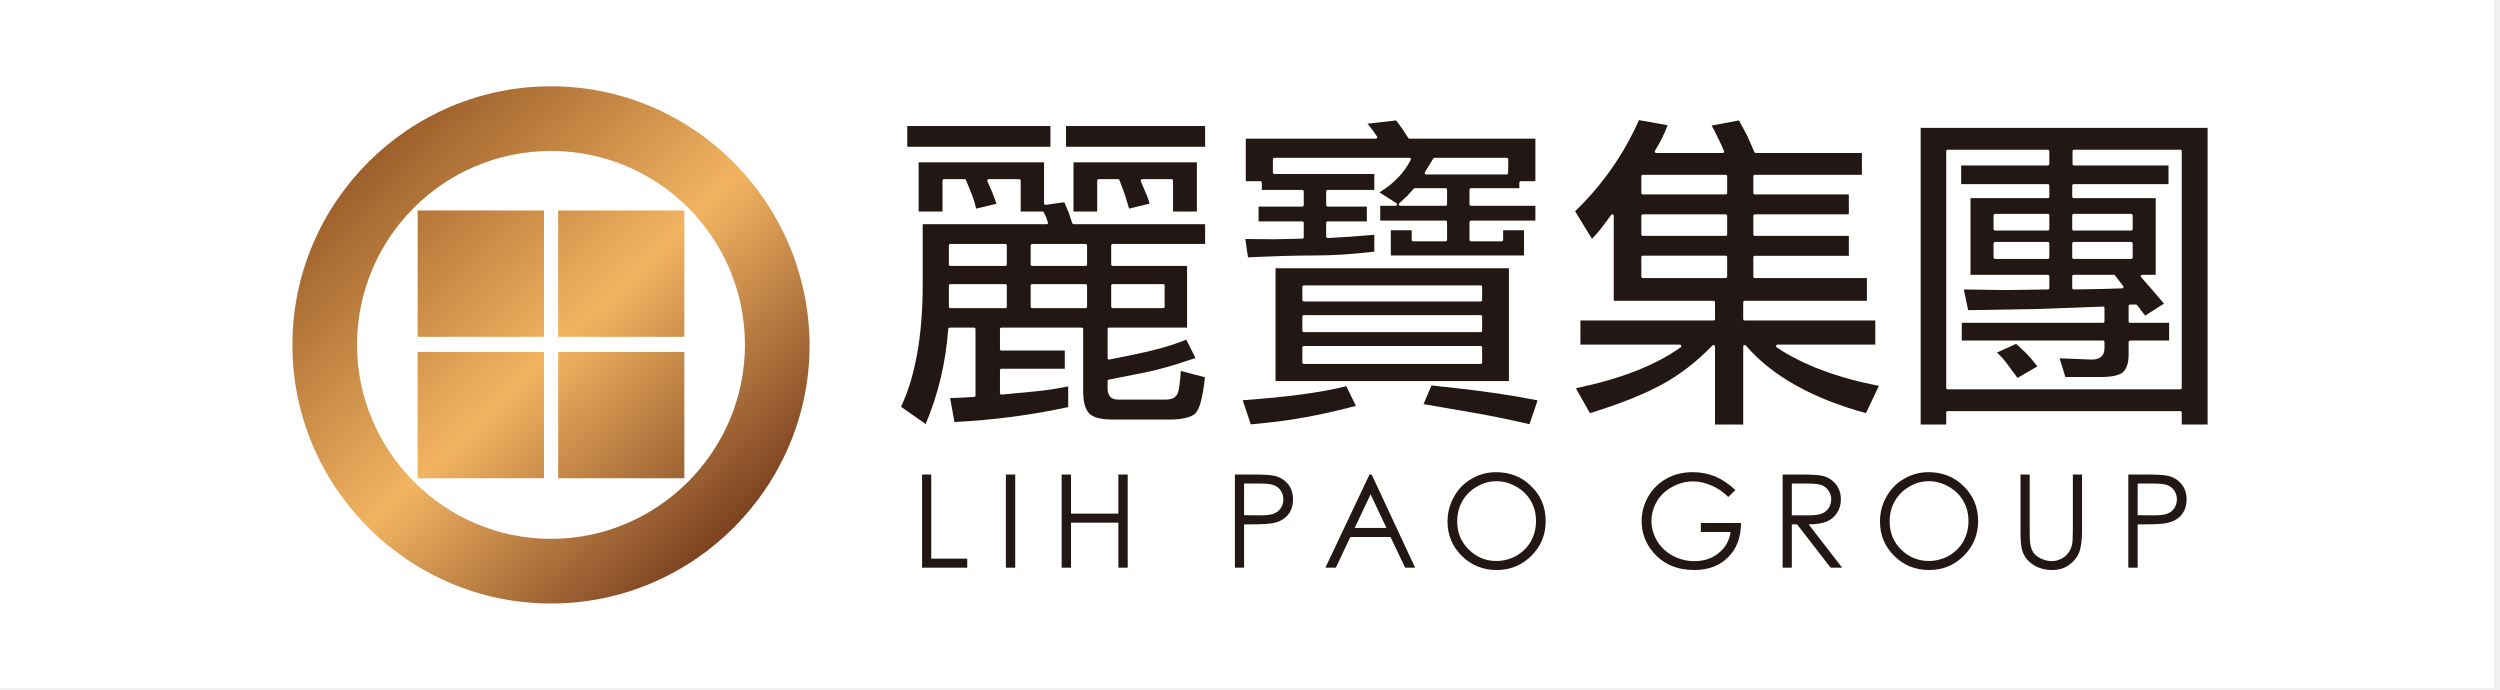
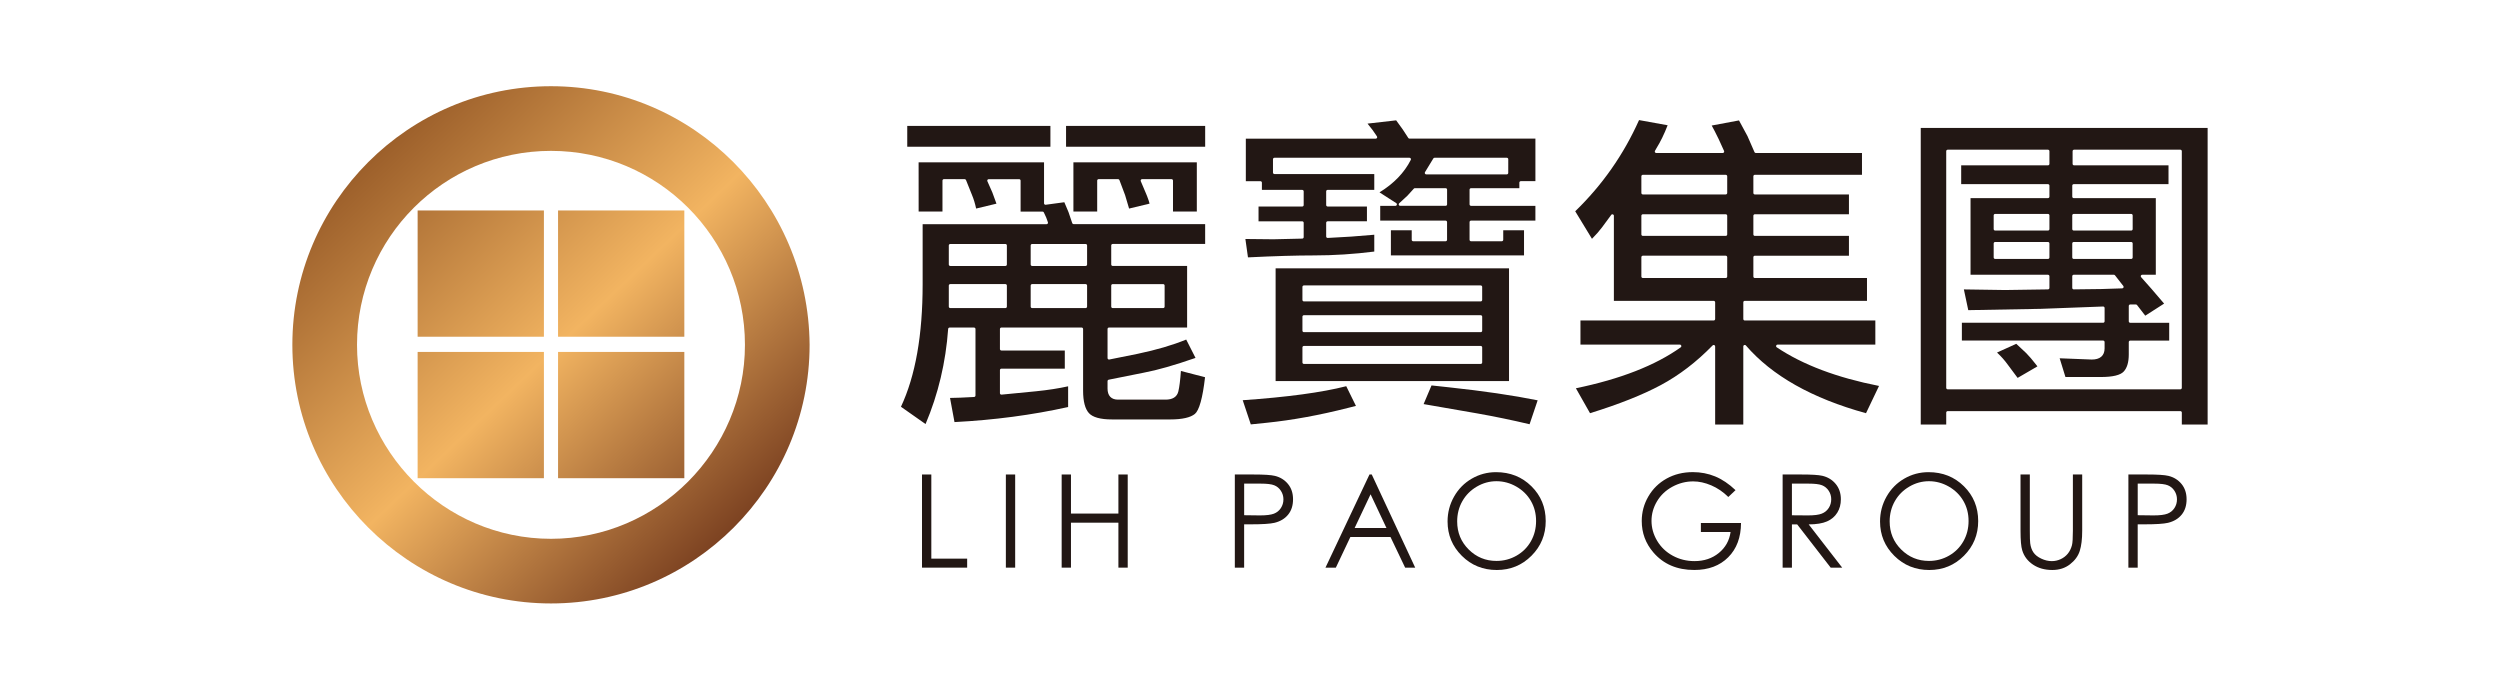
- <svg xmlns="http://www.w3.org/2000/svg" width="232" height="64" viewBox="34.24 3871.9 160.46 44.27" fill="none">
-   <defs>
-     <clipPath id="clip51_2065_114237">
-       <rect width="232" height="64" fill="white" transform="translate(34.24 3871.9) scale(0.69)" />
-     </clipPath>
-     <linearGradient id="paint21_linear_2065_114237" x1="58.25" y1="3882.1" x2="81.45" y2="3906.52" gradientUnits="userSpaceOnUse">
-       <stop stop-color="#9D602B" />
-       <stop offset="0.5" stop-color="#F2B461" />
-       <stop offset="1" stop-color="#783E1F" />
-     </linearGradient>
-   </defs>
-   <g id="éºå¯¶éå-12 2" clip-path="url(#clip51_2065_114237)">
-     <path id="Vector_2741" d="M194.7 3871.9H34.24V3916.17H194.7V3871.9Z" fill="white" />
-     <g id="Group_436">
-       <g id="Group_437">
-         <path id="Vector_2742" d="M61.04 3893.52H69.15V3885.41H61.04V3893.52ZM61.04 3902.6H69.15V3894.49H61.04V3902.6ZM70.06 3902.6H78.16V3894.49H70.06V3902.6ZM70.06 3893.52H78.16V3885.41H70.06V3893.52ZM69.6 3877.44C60.46 3877.44 53 3884.89 53 3894.04C53 3903.18 60.46 3910.64 69.6 3910.64C78.75 3910.64 86.2 3903.18 86.2 3894.04C86.14 3884.89 78.75 3877.44 69.6 3877.44ZM69.6 3906.49C62.73 3906.49 57.15 3900.84 57.15 3894.04C57.15 3887.16 62.73 3881.59 69.6 3881.59C76.48 3881.59 82.05 3887.16 82.05 3894.04C82.05 3900.85 76.48 3906.49 69.6 3906.49Z" fill="url(#paint21_linear_2065_114237)" />
-         <g id="Group_438">
-           <g id="Group_439">
-             <path id="Vector_2743" d="M93.42 3902.36H94.01V3907.76H96.32V3908.34H93.42V3902.36Z" fill="#221714" />
-             <path id="Vector_2744" d="M98.8 3902.36H99.4V3908.34H98.8V3902.36Z" fill="#221714" />
-             <path id="Vector_2745" d="M102.38 3902.36H102.98V3904.87H106.02V3902.36H106.62V3908.34H106.02V3905.45H102.98V3908.34H102.38V3902.36Z" fill="#221714" />
-             <path id="Vector_2746" d="M113.5 3902.36H114.69C115.37 3902.36 115.83 3902.39 116.07 3902.45C116.41 3902.53 116.69 3902.71 116.91 3902.97C117.12 3903.23 117.23 3903.56 117.23 3903.95C117.23 3904.35 117.13 3904.68 116.91 3904.94C116.7 3905.2 116.41 3905.37 116.04 3905.46C115.77 3905.53 115.26 3905.56 114.52 3905.56H114.09V3908.34H113.5V3902.36H113.5ZM114.09 3902.94V3904.97L115.11 3904.98C115.52 3904.98 115.81 3904.95 116 3904.87C116.19 3904.8 116.34 3904.68 116.45 3904.51C116.56 3904.35 116.61 3904.16 116.61 3903.95C116.61 3903.75 116.56 3903.57 116.45 3903.4C116.34 3903.24 116.2 3903.12 116.02 3903.05C115.84 3902.98 115.56 3902.94 115.15 3902.94H114.09Z" fill="#221714" />
-             <path id="Vector_2747" d="M122.28 3902.36L125.07 3908.34H124.43L123.49 3906.37H120.91L119.98 3908.34H119.31L122.14 3902.36H122.28ZM122.21 3903.63L121.19 3905.79H123.23L122.21 3903.63Z" fill="#221714" />
-             <path id="Vector_2748" d="M130.26 3902.21C131.17 3902.21 131.93 3902.51 132.53 3903.12C133.15 3903.72 133.45 3904.46 133.45 3905.35C133.45 3906.22 133.15 3906.96 132.54 3907.57C131.93 3908.18 131.19 3908.49 130.31 3908.49C129.42 3908.49 128.68 3908.19 128.06 3907.58C127.45 3906.97 127.15 3906.24 127.15 3905.38C127.15 3904.8 127.29 3904.27 127.57 3903.78C127.84 3903.29 128.22 3902.9 128.7 3902.63C129.18 3902.35 129.7 3902.21 130.26 3902.21ZM130.29 3902.79C129.84 3902.79 129.43 3902.9 129.03 3903.14C128.63 3903.37 128.32 3903.68 128.1 3904.07C127.88 3904.46 127.77 3904.89 127.77 3905.37C127.77 3906.08 128.01 3906.68 128.51 3907.17C129 3907.66 129.59 3907.91 130.29 3907.91C130.75 3907.91 131.18 3907.79 131.58 3907.57C131.97 3907.34 132.28 3907.04 132.5 3906.65C132.72 3906.25 132.83 3905.82 132.83 3905.34C132.83 3904.87 132.72 3904.44 132.5 3904.06C132.28 3903.67 131.97 3903.37 131.56 3903.14C131.16 3902.91 130.74 3902.79 130.29 3902.79Z" fill="#221714" />
-             <path id="Vector_2749" d="M145.63 3903.36L145.17 3903.8C144.84 3903.47 144.47 3903.22 144.08 3903.06C143.68 3902.89 143.29 3902.8 142.91 3902.8C142.45 3902.8 142 3902.92 141.58 3903.15C141.15 3903.38 140.82 3903.69 140.59 3904.08C140.36 3904.48 140.24 3904.9 140.24 3905.33C140.24 3905.78 140.36 3906.21 140.6 3906.62C140.84 3907.02 141.18 3907.34 141.6 3907.57C142.03 3907.8 142.49 3907.92 143 3907.92C143.62 3907.92 144.14 3907.74 144.56 3907.4C144.99 3907.05 145.24 3906.6 145.32 3906.05H143.41V3905.47H145.99C145.98 3906.4 145.71 3907.13 145.16 3907.67C144.62 3908.22 143.89 3908.49 142.98 3908.49C141.88 3908.49 141 3908.11 140.36 3907.36C139.86 3906.78 139.61 3906.11 139.61 3905.34C139.61 3904.78 139.76 3904.25 140.04 3903.76C140.32 3903.28 140.72 3902.89 141.21 3902.62C141.71 3902.34 142.27 3902.21 142.89 3902.21C143.4 3902.21 143.88 3902.3 144.32 3902.48C144.77 3902.67 145.21 3902.96 145.63 3903.36Z" fill="#221714" />
-             <path id="Vector_2750" d="M148.66 3902.36H149.85C150.51 3902.36 150.96 3902.39 151.2 3902.44C151.55 3902.52 151.84 3902.7 152.06 3902.96C152.28 3903.23 152.4 3903.56 152.4 3903.95C152.4 3904.28 152.32 3904.56 152.16 3904.81C152.01 3905.06 151.79 3905.24 151.51 3905.37C151.22 3905.49 150.83 3905.56 150.33 3905.56L152.48 3908.34H151.74L149.59 3905.56H149.25V3908.34H148.66V3902.36L148.66 3902.36ZM149.25 3902.94V3904.98L150.28 3904.98C150.68 3904.98 150.98 3904.95 151.17 3904.87C151.36 3904.8 151.51 3904.67 151.62 3904.51C151.72 3904.34 151.78 3904.15 151.78 3903.95C151.78 3903.75 151.72 3903.57 151.61 3903.4C151.5 3903.24 151.36 3903.12 151.19 3903.05C151.01 3902.98 150.72 3902.94 150.31 3902.94C150.31 3902.94 149.25 3902.94 149.25 3902.94Z" fill="#221714" />
-             <path id="Vector_2751" d="M158.02 3902.21C158.93 3902.21 159.68 3902.51 160.29 3903.12C160.9 3903.72 161.21 3904.46 161.21 3905.35C161.21 3906.22 160.9 3906.96 160.3 3907.57C159.69 3908.18 158.94 3908.49 158.07 3908.49C157.18 3908.49 156.43 3908.19 155.82 3907.58C155.21 3906.97 154.91 3906.24 154.91 3905.38C154.91 3904.8 155.05 3904.27 155.33 3903.78C155.6 3903.29 155.98 3902.9 156.46 3902.63C156.94 3902.35 157.46 3902.21 158.02 3902.21ZM158.05 3902.79C157.6 3902.79 157.19 3902.9 156.79 3903.14C156.39 3903.37 156.08 3903.68 155.86 3904.07C155.64 3904.46 155.53 3904.89 155.53 3905.37C155.53 3906.08 155.77 3906.68 156.26 3907.17C156.76 3907.66 157.35 3907.91 158.05 3907.91C158.51 3907.91 158.94 3907.79 159.34 3907.57C159.73 3907.34 160.04 3907.04 160.26 3906.65C160.48 3906.25 160.59 3905.82 160.59 3905.34C160.59 3904.87 160.48 3904.44 160.26 3904.06C160.04 3903.67 159.73 3903.37 159.32 3903.14C158.92 3902.91 158.5 3902.79 158.05 3902.79Z" fill="#221714" />
-             <path id="Vector_2752" d="M163.93 3902.36H164.52V3905.97C164.52 3906.4 164.53 3906.66 164.55 3906.77C164.58 3907 164.65 3907.2 164.75 3907.36C164.86 3907.52 165.03 3907.65 165.25 3907.76C165.48 3907.86 165.71 3907.92 165.93 3907.92C166.13 3907.92 166.32 3907.88 166.5 3907.79C166.68 3907.71 166.84 3907.59 166.96 3907.44C167.08 3907.3 167.17 3907.11 167.23 3906.9C167.27 3906.75 167.29 3906.44 167.29 3905.97V3902.36H167.88V3905.97C167.88 3906.5 167.83 3906.93 167.73 3907.26C167.62 3907.59 167.42 3907.88 167.1 3908.12C166.79 3908.37 166.41 3908.49 165.97 3908.49C165.48 3908.49 165.07 3908.37 164.73 3908.14C164.38 3907.91 164.15 3907.61 164.04 3907.23C163.96 3906.99 163.93 3906.58 163.93 3905.97L163.93 3902.36Z" fill="#221714" />
-             <path id="Vector_2753" d="M170.85 3902.36H172.04C172.72 3902.36 173.18 3902.39 173.42 3902.45C173.76 3902.53 174.04 3902.71 174.26 3902.97C174.48 3903.23 174.59 3903.56 174.59 3903.95C174.59 3904.35 174.48 3904.68 174.27 3904.94C174.06 3905.2 173.76 3905.37 173.39 3905.46C173.12 3905.53 172.62 3905.56 171.87 3905.56H171.45V3908.34H170.85L170.85 3902.36ZM171.45 3902.94V3904.97L172.46 3904.98C172.87 3904.98 173.17 3904.95 173.36 3904.87C173.55 3904.8 173.7 3904.68 173.81 3904.51C173.91 3904.35 173.97 3904.16 173.97 3903.95C173.97 3903.75 173.91 3903.57 173.81 3903.4C173.7 3903.24 173.55 3903.12 173.38 3903.05C173.2 3902.98 172.91 3902.94 172.5 3902.94H171.45Z" fill="#221714" />
-           </g>
-           <g id="Group_440">
-             <path id="Vector_2754" d="M101.66 3879.99H92.47V3881.32H101.66V3879.99Z" fill="#221714" />
-             <path id="Vector_2755" fill-rule="evenodd" clip-rule="evenodd" d="M93.2 3882.32H101.25V3884.95C101.25 3885.01 101.3 3885.05 101.36 3885.05L102.55 3884.88L102.82 3885.52L103.06 3886.23C103.07 3886.26 103.11 3886.29 103.15 3886.29H111.59V3887.56H105.66C105.61 3887.56 105.56 3887.6 105.56 3887.66V3888.88C105.56 3888.93 105.61 3888.97 105.66 3888.97H110.43V3892.93H105.42C105.37 3892.93 105.33 3892.97 105.33 3893.02V3894.89C105.33 3894.95 105.38 3894.99 105.44 3894.98L107.26 3894.61C108.46 3894.36 109.5 3894.06 110.38 3893.7L110.97 3894.88C109.63 3895.34 108.53 3895.66 107.66 3895.82L105.4 3896.27C105.36 3896.28 105.33 3896.32 105.33 3896.37V3896.84C105.33 3897.06 105.38 3897.24 105.5 3897.37C105.62 3897.5 105.79 3897.55 106 3897.55H109.05C109.27 3897.55 109.45 3897.51 109.59 3897.43C109.73 3897.34 109.83 3897.2 109.87 3897.03C109.94 3896.74 109.99 3896.3 110.03 3895.71L111.58 3896.12C111.51 3896.78 111.41 3897.31 111.31 3897.71C111.25 3897.91 111.19 3898.08 111.12 3898.21C111.06 3898.33 110.99 3898.42 110.93 3898.47C110.79 3898.58 110.59 3898.67 110.33 3898.73C110.06 3898.79 109.74 3898.83 109.35 3898.83H105.61C105.23 3898.83 104.92 3898.79 104.67 3898.72C104.42 3898.65 104.25 3898.55 104.13 3898.42C104.01 3898.28 103.92 3898.1 103.85 3897.86C103.79 3897.62 103.76 3897.32 103.76 3896.97V3893.02C103.76 3892.97 103.71 3892.93 103.66 3892.93H98.51C98.46 3892.93 98.42 3892.97 98.42 3893.02V3894.31C98.42 3894.36 98.46 3894.4 98.51 3894.4H102.58V3895.57H98.51C98.46 3895.57 98.42 3895.61 98.42 3895.66V3897.14C98.42 3897.19 98.47 3897.24 98.52 3897.23L100.73 3897.02C101.52 3896.94 102.2 3896.83 102.8 3896.7V3898.03C100.47 3898.54 98.04 3898.86 95.5 3898.99L95.22 3897.45L95.88 3897.43H95.88L96.76 3897.38C96.81 3897.38 96.85 3897.34 96.85 3897.29V3893.02C96.85 3892.97 96.81 3892.93 96.76 3892.93H95.19C95.14 3892.93 95.1 3892.97 95.1 3893.01C94.94 3895.17 94.46 3897.2 93.65 3899.12L92.07 3898.01C93 3896.03 93.46 3893.4 93.46 3890.15V3886.29H101.41C101.48 3886.29 101.52 3886.23 101.5 3886.17L101.39 3885.87C101.39 3885.86 101.39 3885.86 101.39 3885.86L101.24 3885.54C101.22 3885.51 101.19 3885.48 101.15 3885.48H99.75V3883.5C99.75 3883.45 99.7 3883.4 99.65 3883.4H97.7C97.63 3883.4 97.58 3883.47 97.61 3883.53L97.93 3884.26L98.2 3884.98L96.89 3885.29C96.82 3884.97 96.73 3884.68 96.63 3884.42L96.24 3883.46C96.23 3883.42 96.19 3883.4 96.15 3883.4H94.82C94.77 3883.4 94.73 3883.44 94.73 3883.5V3885.48H93.2C93.2 3885.48 93.2 3882.32 93.2 3882.32ZM104.01 3887.66C104.01 3887.61 103.97 3887.56 103.92 3887.56H100.49C100.44 3887.56 100.39 3887.61 100.39 3887.66V3888.88C100.39 3888.93 100.44 3888.97 100.49 3888.97H103.92C103.97 3888.97 104.01 3888.93 104.01 3888.88V3887.66ZM98.86 3887.66C98.86 3887.61 98.82 3887.56 98.77 3887.56H95.23C95.18 3887.56 95.14 3887.61 95.14 3887.66V3888.88C95.14 3888.93 95.18 3888.97 95.23 3888.97H98.77C98.82 3888.97 98.86 3888.93 98.86 3888.88V3887.66ZM108.99 3890.23C108.99 3890.18 108.95 3890.14 108.9 3890.14H105.66C105.61 3890.14 105.56 3890.18 105.56 3890.23V3891.58C105.56 3891.64 105.61 3891.68 105.66 3891.68H108.9C108.95 3891.68 108.99 3891.64 108.99 3891.58V3890.23ZM104.01 3890.23C104.01 3890.18 103.97 3890.14 103.92 3890.14H100.49C100.44 3890.14 100.39 3890.18 100.39 3890.23V3891.58C100.39 3891.64 100.44 3891.68 100.49 3891.68H103.92C103.97 3891.68 104.01 3891.64 104.01 3891.58V3890.23ZM98.86 3890.23C98.86 3890.18 98.82 3890.14 98.77 3890.14H95.23C95.18 3890.14 95.14 3890.18 95.14 3890.23V3891.58C95.14 3891.64 95.18 3891.68 95.23 3891.68H98.77C98.82 3891.68 98.86 3891.64 98.86 3891.58V3890.23Z" fill="#221714" />
-             <path id="Vector_2756" d="M111.59 3879.99H102.66V3881.32H111.59V3879.99Z" fill="#221714" />
-             <path id="Vector_2757" fill-rule="evenodd" clip-rule="evenodd" d="M103.14 3882.32H111.06V3885.48H109.53V3883.5C109.53 3883.44 109.48 3883.4 109.43 3883.4H107.55C107.48 3883.4 107.43 3883.47 107.46 3883.53L107.76 3884.24L107.76 3884.24C107.83 3884.39 107.9 3884.57 107.97 3884.78C107.98 3884.84 108 3884.9 108.02 3884.97L106.71 3885.29L106.45 3884.43C106.45 3884.43 106.45 3884.43 106.45 3884.43L106.09 3883.46C106.08 3883.42 106.04 3883.4 106 3883.4H104.75C104.7 3883.4 104.66 3883.44 104.66 3883.49V3885.48H103.14L103.14 3882.32Z" fill="#221714" />
-             <path id="Vector_2758" fill-rule="evenodd" clip-rule="evenodd" d="M122.01 3879.84L123.85 3879.63L124.27 3880.2L124.63 3880.76C124.65 3880.79 124.68 3880.8 124.71 3880.8H132.79V3883.53H131.85C131.8 3883.53 131.76 3883.57 131.76 3883.62V3883.98H128.66C128.6 3883.98 128.56 3884.02 128.56 3884.08V3885.02C128.56 3885.07 128.6 3885.11 128.66 3885.11H132.79V3886.06H128.66C128.6 3886.06 128.56 3886.11 128.56 3886.16V3887.29C128.56 3887.35 128.6 3887.39 128.66 3887.39H130.63C130.68 3887.39 130.72 3887.35 130.72 3887.29V3886.68H132.06V3888.3H123.51V3886.68H124.85V3887.29C124.85 3887.35 124.89 3887.39 124.94 3887.39H127.02C127.08 3887.39 127.12 3887.35 127.12 3887.29V3886.16C127.12 3886.11 127.08 3886.06 127.02 3886.06H122.83V3885.11H123.81C123.9 3885.11 123.94 3884.99 123.86 3884.94L122.78 3884.25C123.7 3883.68 124.37 3882.99 124.79 3882.16C124.82 3882.1 124.78 3882.03 124.71 3882.03H116.04C115.99 3882.03 115.94 3882.07 115.94 3882.12V3882.98C115.94 3883.03 115.99 3883.07 116.04 3883.07H122.45V3884.09H119.45C119.4 3884.09 119.36 3884.13 119.36 3884.18V3885.06C119.36 3885.12 119.4 3885.16 119.45 3885.16H121.97V3886.11H119.45C119.4 3886.11 119.36 3886.15 119.36 3886.2V3887.08C119.36 3887.14 119.41 3887.18 119.46 3887.18L120.96 3887.09H120.96L122.45 3886.97V3888.05C121.15 3888.21 119.86 3888.3 118.57 3888.3C117.47 3888.3 116.06 3888.34 114.34 3888.42L114.17 3887.24L115.98 3887.26C115.98 3887.26 115.98 3887.26 115.98 3887.26L117.82 3887.22C117.88 3887.22 117.92 3887.18 117.92 3887.12V3886.2C117.92 3886.15 117.87 3886.11 117.82 3886.11H115.02V3885.16H117.82C117.87 3885.16 117.92 3885.12 117.92 3885.06V3884.19C117.92 3884.13 117.87 3884.09 117.82 3884.09H115.23V3883.63C115.23 3883.57 115.19 3883.53 115.14 3883.53H114.2V3880.8H122.54C122.62 3880.8 122.66 3880.72 122.62 3880.66L122.34 3880.25C122.34 3880.25 122.34 3880.25 122.33 3880.24L122.01 3879.84ZM131.05 3882.12C131.05 3882.07 131 3882.03 130.95 3882.03H126.32C126.28 3882.03 126.25 3882.05 126.24 3882.07L125.7 3882.95C125.66 3883.02 125.71 3883.1 125.78 3883.1H130.95C131 3883.1 131.04 3883.05 131.04 3883L131.05 3882.12ZM127.12 3884.08C127.12 3884.02 127.08 3883.98 127.03 3883.98H125.05C125.03 3883.98 125 3883.99 124.98 3884.01L124.58 3884.46L124.05 3884.95C123.98 3885.01 124.02 3885.11 124.11 3885.11H127.03C127.08 3885.11 127.12 3885.07 127.12 3885.02V3884.08ZM116.11 3889.12H131.09V3896.36H116.11V3889.12ZM129.37 3890.32C129.37 3890.27 129.33 3890.22 129.28 3890.22H117.93C117.88 3890.22 117.83 3890.27 117.83 3890.32V3891.16C117.83 3891.21 117.88 3891.25 117.93 3891.25H129.28C129.33 3891.25 129.37 3891.21 129.37 3891.16V3890.32ZM129.37 3892.23C129.37 3892.18 129.33 3892.13 129.28 3892.13H117.93C117.88 3892.13 117.83 3892.18 117.83 3892.23V3893.13C117.83 3893.18 117.88 3893.22 117.93 3893.22H129.28C129.33 3893.22 129.37 3893.18 129.37 3893.13V3892.23ZM129.37 3894.2C129.37 3894.15 129.33 3894.11 129.28 3894.11H117.93C117.88 3894.11 117.83 3894.15 117.83 3894.2V3895.17C117.83 3895.22 117.88 3895.26 117.93 3895.26H129.28C129.33 3895.26 129.37 3895.22 129.37 3895.17V3894.2ZM125.61 3897.84L126.12 3896.64C126.57 3896.69 126.94 3896.74 127.23 3896.76C129.44 3897 131.34 3897.28 132.93 3897.6L132.41 3899.13C131.3 3898.87 130.18 3898.64 129.08 3898.44L125.61 3897.84ZM114 3897.59C116.86 3897.39 119.08 3897.09 120.65 3896.69L121.27 3897.96C121.08 3898 120.91 3898.04 120.78 3898.08C118.94 3898.55 117.19 3898.87 115.52 3899.04L114.52 3899.14L114 3897.59Z" fill="#221714" />
-             <path id="Vector_2759" fill-rule="evenodd" clip-rule="evenodd" d="M135.34 3885.46C137.08 3883.78 138.45 3881.83 139.44 3879.61L141.28 3879.94C141.06 3880.51 140.82 3881 140.55 3881.43C140.55 3881.43 140.55 3881.43 140.55 3881.44C140.53 3881.46 140.51 3881.51 140.46 3881.58C140.43 3881.64 140.47 3881.72 140.54 3881.72H144.81C144.88 3881.72 144.93 3881.65 144.9 3881.59L144.56 3880.84L144.55 3880.84C144.37 3880.45 144.22 3880.16 144.1 3879.96L145.86 3879.63L146.4 3880.64L146.85 3881.67C146.87 3881.7 146.9 3881.72 146.94 3881.72H153.75V3883.12H146.87C146.82 3883.12 146.78 3883.16 146.78 3883.22V3884.29C146.78 3884.34 146.82 3884.38 146.87 3884.38H152.91V3885.66H146.87C146.82 3885.66 146.78 3885.7 146.78 3885.75V3886.95C146.78 3887 146.82 3887.04 146.87 3887.04H152.91V3888.32H146.87C146.82 3888.32 146.78 3888.36 146.78 3888.41V3889.65C146.78 3889.71 146.82 3889.75 146.87 3889.75H154.07V3891.21H146.23C146.18 3891.21 146.13 3891.25 146.13 3891.31V3892.38C146.13 3892.43 146.18 3892.47 146.23 3892.47H154.61V3894.02H148.33C148.24 3894.02 148.2 3894.14 148.28 3894.2C149.95 3895.32 152.14 3896.14 154.84 3896.67L154.01 3898.42C150.54 3897.47 147.97 3896.02 146.3 3894.08C146.24 3894.01 146.13 3894.05 146.13 3894.14V3899.15H144.32V3894.14C144.32 3894.05 144.22 3894.01 144.16 3894.07C143.13 3895.14 142.02 3895.99 140.84 3896.62C139.68 3897.24 138.16 3897.85 136.29 3898.42L135.39 3896.82C138.24 3896.23 140.48 3895.36 142.12 3894.19C142.19 3894.14 142.15 3894.02 142.06 3894.02H135.68V3892.47H144.23C144.28 3892.47 144.32 3892.43 144.32 3892.38V3891.31C144.32 3891.25 144.28 3891.21 144.23 3891.21H137.82V3885.75C137.82 3885.66 137.71 3885.62 137.66 3885.69L137.05 3886.51C136.87 3886.75 136.68 3886.97 136.46 3887.19L136.42 3887.23L135.34 3885.46ZM145.1 3883.22C145.1 3883.16 145.06 3883.12 145 3883.12H139.68C139.63 3883.12 139.59 3883.16 139.59 3883.22V3884.29C139.59 3884.34 139.63 3884.38 139.68 3884.38H145C145.06 3884.38 145.1 3884.34 145.1 3884.29V3883.22ZM145.1 3885.75C145.1 3885.7 145.06 3885.66 145 3885.66H139.68C139.63 3885.66 139.59 3885.7 139.59 3885.75V3886.95C139.59 3887 139.63 3887.04 139.68 3887.04H145C145.06 3887.04 145.1 3887 145.1 3886.95V3885.75ZM145.1 3888.41C145.1 3888.36 145.06 3888.31 145 3888.31H139.68C139.63 3888.31 139.59 3888.36 139.59 3888.41V3889.65C139.59 3889.7 139.63 3889.75 139.68 3889.75H145C145.06 3889.75 145.1 3889.7 145.1 3889.65V3888.41Z" fill="#221714" />
-             <path id="Vector_2760" fill-rule="evenodd" clip-rule="evenodd" d="M157.52 3880.11H175.94V3899.15H174.28V3898.38C174.28 3898.33 174.24 3898.29 174.19 3898.29H159.25C159.2 3898.29 159.16 3898.33 159.16 3898.38V3899.15H157.52V3880.11ZM171.13 3885.73C171.13 3885.68 171.08 3885.63 171.03 3885.63H167.34C167.29 3885.63 167.25 3885.68 167.25 3885.73V3886.61C167.25 3886.66 167.29 3886.7 167.34 3886.7H171.03C171.08 3886.7 171.13 3886.66 171.13 3886.61V3885.73ZM165.78 3885.73C165.78 3885.68 165.74 3885.63 165.69 3885.63H162.3C162.25 3885.63 162.2 3885.68 162.2 3885.73V3886.61C162.2 3886.66 162.25 3886.7 162.3 3886.7H165.69C165.74 3886.7 165.78 3886.66 165.78 3886.61V3885.73ZM171.13 3887.53C171.13 3887.48 171.08 3887.43 171.03 3887.43H167.34C167.29 3887.43 167.25 3887.48 167.25 3887.53V3888.43C167.25 3888.48 167.29 3888.52 167.34 3888.52H171.03C171.08 3888.52 171.13 3888.48 171.13 3888.43V3887.53ZM165.78 3887.53C165.78 3887.48 165.74 3887.43 165.69 3887.43H162.3C162.25 3887.43 162.2 3887.48 162.2 3887.53V3888.43C162.2 3888.48 162.25 3888.52 162.3 3888.52H165.69C165.74 3888.52 165.78 3888.48 165.78 3888.43V3887.53ZM169.99 3889.57C169.97 3889.55 169.94 3889.54 169.92 3889.54H167.34C167.29 3889.54 167.25 3889.58 167.25 3889.63V3890.38C167.25 3890.44 167.29 3890.48 167.34 3890.48L169.12 3890.45C169.12 3890.45 169.12 3890.45 169.12 3890.45L170.45 3890.41C170.53 3890.41 170.57 3890.32 170.52 3890.26L169.99 3889.57ZM174.28 3881.61C174.28 3881.55 174.24 3881.51 174.19 3881.51H167.36C167.31 3881.51 167.27 3881.55 167.27 3881.61V3882.42C167.27 3882.47 167.31 3882.52 167.36 3882.52H173.43V3883.72H167.34C167.29 3883.72 167.25 3883.76 167.25 3883.82V3884.53C167.25 3884.58 167.29 3884.62 167.34 3884.62H172.61V3889.54H171.74C171.66 3889.54 171.61 3889.63 171.67 3889.69L172.33 3890.44L173.14 3891.39L171.93 3892.16L171.41 3891.48C171.39 3891.46 171.36 3891.45 171.33 3891.45H170.97C170.92 3891.45 170.87 3891.49 170.87 3891.54V3892.53C170.87 3892.58 170.92 3892.62 170.97 3892.62H173.47V3893.76H170.97C170.92 3893.76 170.87 3893.81 170.87 3893.86V3894.42V3894.65C170.87 3895.17 170.76 3895.53 170.54 3895.76C170.44 3895.86 170.28 3895.95 170.03 3896.01C169.78 3896.07 169.47 3896.1 169.08 3896.1H166.81L166.44 3894.9L168.5 3894.98C168.5 3894.98 168.5 3894.98 168.5 3894.98C168.75 3894.98 168.96 3894.93 169.11 3894.8C169.25 3894.67 169.32 3894.49 169.32 3894.26V3893.86C169.32 3893.8 169.28 3893.76 169.23 3893.76H163.67H160.16V3892.62H169.23C169.28 3892.62 169.32 3892.58 169.32 3892.53V3891.67C169.32 3891.62 169.28 3891.57 169.22 3891.58L165.24 3891.73L160.57 3891.81L160.29 3890.48L162.94 3890.52C162.94 3890.52 162.94 3890.52 162.94 3890.52L165.69 3890.48C165.74 3890.48 165.78 3890.44 165.78 3890.38V3889.63C165.78 3889.58 165.74 3889.54 165.69 3889.54H160.72V3884.62H165.69C165.74 3884.62 165.78 3884.58 165.78 3884.53V3883.82C165.78 3883.76 165.74 3883.72 165.69 3883.72H160.12V3882.52H165.69C165.74 3882.52 165.78 3882.47 165.78 3882.42V3881.61C165.78 3881.55 165.74 3881.51 165.69 3881.51H159.25C159.2 3881.51 159.16 3881.55 159.16 3881.61V3896.8C159.16 3896.85 159.2 3896.89 159.25 3896.89H174.19C174.24 3896.89 174.28 3896.85 174.28 3896.8V3881.61ZM162.42 3894.53L163.65 3893.97L164.29 3894.57C164.47 3894.75 164.69 3895 164.93 3895.31C164.95 3895.34 164.97 3895.37 165.01 3895.42L163.74 3896.16L163.1 3895.3C162.91 3895.04 162.7 3894.79 162.45 3894.56L162.42 3894.53Z" fill="#221714" />
+ <svg xmlns="http://www.w3.org/2000/svg" width="232" height="64" viewBox="0 0 232 64" fill="none">
+   <rect width="232" height="64" fill="#515151" />
+   <g id="pc">
+     <path d="M-4491.5 -23856C-4491.5 -23857.1 -4490.6 -23858 -4489.5 -23858H50716.5C50717.6 -23858 50718.5 -23857.1 50718.5 -23856V11914C50718.5 11915.1 50717.6 11916 50716.5 11916H-4489.5C-4490.6 11916 -4491.5 11915.1 -4491.5 11914V-23856Z" fill="#888888" />
+     <path d="M-4489.5 -23858V-23857H50716.5V-23858V-23859H-4489.5V-23858ZM50718.5 -23856H50717.5V11914H50718.5H50719.5V-23856H50718.5ZM50716.5 11916V11915H-4489.5V11916V11917H50716.5V11916ZM-4491.5 11914H-4490.5V-23856H-4491.5H-4492.5V11914H-4491.5ZM-4489.5 11916V11915C-4490.05 11915 -4490.5 11914.6 -4490.5 11914H-4491.5H-4492.5C-4492.5 11915.7 -4491.16 11917 -4489.5 11917V11916ZM50718.5 11914H50717.5C50717.5 11914.6 50717.1 11915 50716.5 11915V11916V11917C50718.2 11917 50719.5 11915.7 50719.5 11914H50718.5ZM50716.5 -23858V-23857C50717.1 -23857 50717.5 -23856.6 50717.5 -23856H50718.5H50719.5C50719.5 -23857.7 50718.2 -23859 50716.5 -23859V-23858ZM-4489.5 -23858V-23859C-4491.16 -23859 -4492.5 -23857.7 -4492.5 -23856H-4491.5H-4490.5C-4490.5 -23856.6 -4490.05 -23857 -4489.5 -23857V-23858Z" fill="black" fill-opacity="0.1" />
+     <g id="ç¥ç¦è©&amp;LOGO">
+       <path d="M-3626.5 -8211C-3626.5 -8212.1 -3625.6 -8213 -3624.5 -8213H1969.5C1970.6 -8213 1971.5 -8212.1 1971.5 -8211V3075C1971.5 3076.1 1970.6 3077 1969.5 3077H-3624.5C-3625.6 3077 -3626.5 3076.1 -3626.5 3075V-8211Z" fill="#6E6E6E" />
+       <path d="M-3624.5 -8213V-8212H1969.5V-8213V-8214H-3624.5V-8213ZM1971.5 -8211H1970.5V3075H1971.5H1972.5V-8211H1971.5ZM1969.5 3077V3076H-3624.5V3077V3078H1969.5V3077ZM-3626.5 3075H-3625.5V-8211H-3626.5H-3627.5V3075H-3626.5ZM-3624.5 3077V3076C-3625.05 3076 -3625.5 3075.55 -3625.5 3075H-3626.5H-3627.5C-3627.5 3076.66 -3626.16 3078 -3624.5 3078V3077ZM1971.5 3075H1970.5C1970.5 3075.55 1970.05 3076 1969.5 3076V3077V3078C1971.16 3078 1972.5 3076.66 1972.5 3075H1971.5ZM1969.5 -8213V-8212C1970.05 -8212 1970.5 -8211.55 1970.5 -8211H1971.5H1972.5C1972.5 -8212.66 1971.16 -8214 1969.5 -8214V-8213ZM-3624.5 -8213V-8214C-3626.16 -8214 -3627.5 -8212.66 -3627.5 -8211H-3626.5H-3625.5C-3625.5 -8211.55 -3625.05 -8212 -3624.5 -8212V-8213Z" fill="white" fill-opacity="0.1" />
+       <g id="pcç¥ç¦è©0824">
+         <g id="é¿æå¤¥ä¼´_04_25">
+           <mask id="path-5-inside-1_2065_114237" fill="white">
+             <path d="M-49.5 -17H1006.5V81H-49.5V-17Z" />
+           </mask>
+           <path d="M-49.5 -17H1006.5V81H-49.5V-17Z" fill="white" />
+           <path d="M1006.5 81V80H-49.5V81V82H1006.5V81Z" fill="#D9D9D9" mask="url(#path-5-inside-1_2065_114237)" />
+           <g id="éºå¯¶éå-12 2" clip-path="url(#clip0_2065_114237)">
+             <path id="Vector" d="M232 0H0V64H232V0Z" fill="white" />
+             <g id="Group">
+               <g id="Group_2">
+                 <path id="Vector_2" d="M38.756 31.251H50.475V19.532H38.756V31.251ZM38.756 44.376H50.475V32.657H38.756V44.376ZM51.787 44.376H63.506V32.657H51.787V44.376ZM51.787 31.251H63.506V19.532H51.787V31.251ZM51.131 8C37.912 8 27.131 18.781 27.131 32C27.131 45.219 37.912 56 51.131 56C64.35 56 75.131 45.219 75.131 32C75.038 18.782 64.35 8 51.131 8ZM51.131 50.001C41.193 50.001 33.131 41.844 33.131 32.001C33.131 22.063 41.193 14.001 51.131 14.001C61.069 14.001 69.131 22.063 69.131 32.001C69.131 41.845 61.068 50.001 51.131 50.001Z" fill="url(#paint0_linear_2065_114237)" />
+                 <g id="Group_3">
+                   <g id="Group_4">
+                     <path id="Vector_3" d="M85.562 44.033H86.427V51.842H89.752V52.677H85.562V44.033Z" fill="#221714" />
+                     <path id="Vector_4" d="M93.344 44.033H94.208V52.677H93.344V44.033Z" fill="#221714" />
+                     <path id="Vector_5" d="M98.522 44.033H99.386V47.659H103.788V44.033H104.652V52.677H103.788V48.505H99.386V52.677H98.522V44.033Z" fill="#221714" />
+                     <path id="Vector_6" d="M114.594 44.033H116.316C117.303 44.033 117.969 44.076 118.313 44.162C118.807 44.283 119.21 44.534 119.524 44.912C119.838 45.291 119.994 45.766 119.994 46.337C119.994 46.913 119.841 47.388 119.535 47.762C119.229 48.136 118.808 48.387 118.271 48.517C117.879 48.611 117.147 48.658 116.073 48.658H115.456V52.677H114.592V44.033H114.594ZM115.458 44.88V47.812L116.921 47.83C117.512 47.83 117.945 47.776 118.22 47.669C118.494 47.562 118.71 47.387 118.866 47.147C119.022 46.906 119.102 46.638 119.102 46.34C119.102 46.051 119.024 45.786 118.866 45.545C118.71 45.304 118.503 45.134 118.246 45.032C117.989 44.93 117.57 44.88 116.985 44.88H115.458Z" fill="#221714" />
+                     <path id="Vector_7" d="M127.299 44.033L131.33 52.677H130.397L129.038 49.833H125.314L123.967 52.677H123.003L127.087 44.033H127.299ZM127.19 45.87L125.709 48.999H128.664L127.19 45.87Z" fill="#221714" />
+                     <path id="Vector_8" d="M138.832 43.817C140.142 43.817 141.237 44.254 142.119 45.127C143.001 46.001 143.442 47.076 143.442 48.353C143.442 49.619 143.002 50.691 142.122 51.573C141.242 52.455 140.169 52.896 138.903 52.896C137.621 52.896 136.539 52.457 135.657 51.579C134.775 50.702 134.334 49.64 134.334 48.395C134.334 47.564 134.535 46.795 134.937 46.085C135.338 45.376 135.886 44.821 136.58 44.419C137.274 44.017 138.024 43.817 138.832 43.817ZM138.87 44.656C138.23 44.656 137.624 44.822 137.051 45.156C136.479 45.49 136.031 45.938 135.709 46.503C135.387 47.067 135.226 47.697 135.226 48.391C135.226 49.418 135.582 50.285 136.294 50.993C137.006 51.701 137.864 52.054 138.87 52.054C139.54 52.054 140.162 51.892 140.732 51.566C141.303 51.24 141.748 50.795 142.068 50.231C142.388 49.666 142.548 49.039 142.548 48.349C142.548 47.663 142.389 47.043 142.068 46.488C141.748 45.934 141.298 45.49 140.717 45.156C140.137 44.823 139.521 44.656 138.87 44.656Z" fill="#221714" />
+                     <path id="Vector_9" d="M161.057 45.486L160.387 46.12C159.905 45.645 159.378 45.285 158.804 45.041C158.23 44.797 157.671 44.673 157.126 44.673C156.449 44.673 155.803 44.84 155.19 45.172C154.577 45.507 154.103 45.958 153.766 46.528C153.429 47.096 153.26 47.7 153.26 48.334C153.26 48.984 153.434 49.602 153.783 50.188C154.132 50.773 154.614 51.234 155.229 51.569C155.843 51.904 156.517 52.071 157.249 52.071C158.138 52.071 158.891 51.819 159.505 51.318C160.12 50.816 160.484 50.166 160.598 49.367H157.842V48.533H161.567C161.559 49.87 161.164 50.929 160.378 51.715C159.592 52.501 158.542 52.894 157.225 52.894C155.627 52.894 154.361 52.349 153.429 51.26C152.711 50.422 152.354 49.452 152.354 48.35C152.354 47.532 152.559 46.77 152.971 46.065C153.382 45.359 153.947 44.807 154.664 44.41C155.382 44.013 156.192 43.813 157.096 43.813C157.829 43.813 158.518 43.946 159.164 44.211C159.81 44.477 160.442 44.901 161.057 45.486Z" fill="#221714" />
+                     <path id="Vector_10" d="M165.427 44.033H167.149C168.109 44.033 168.759 44.073 169.099 44.151C169.612 44.268 170.03 44.521 170.351 44.907C170.672 45.294 170.833 45.769 170.833 46.334C170.833 46.805 170.723 47.219 170.5 47.576C170.279 47.933 169.963 48.202 169.551 48.385C169.14 48.567 168.571 48.661 167.847 48.665L170.956 52.678H169.888L166.779 48.665H166.291V52.678H165.428V44.034L165.427 44.033ZM166.29 44.88V47.818L167.779 47.83C168.355 47.83 168.783 47.776 169.059 47.666C169.336 47.557 169.551 47.381 169.706 47.14C169.861 46.899 169.938 46.63 169.938 46.331C169.938 46.041 169.86 45.778 169.702 45.54C169.546 45.303 169.339 45.134 169.085 45.032C168.831 44.93 168.406 44.88 167.813 44.88C167.815 44.88 166.29 44.88 166.29 44.88Z" fill="#221714" />
+                     <path id="Vector_11" d="M178.966 43.817C180.276 43.817 181.371 44.254 182.253 45.127C183.135 46.001 183.576 47.076 183.576 48.353C183.576 49.619 183.136 50.691 182.256 51.573C181.376 52.455 180.303 52.896 179.037 52.896C177.755 52.896 176.673 52.457 175.791 51.579C174.909 50.702 174.468 49.64 174.468 48.395C174.468 47.564 174.669 46.795 175.071 46.085C175.472 45.376 176.02 44.821 176.714 44.419C177.408 44.017 178.159 43.817 178.966 43.817ZM179.005 44.656C178.365 44.656 177.759 44.822 177.186 45.156C176.614 45.49 176.166 45.938 175.844 46.503C175.522 47.067 175.361 47.697 175.361 48.391C175.361 49.418 175.717 50.285 176.429 50.993C177.141 51.701 177.999 52.054 179.005 52.054C179.675 52.054 180.297 51.892 180.867 51.566C181.438 51.24 181.883 50.795 182.203 50.231C182.523 49.666 182.683 49.039 182.683 48.349C182.683 47.663 182.524 47.043 182.203 46.488C181.883 45.934 181.433 45.49 180.852 45.156C180.272 44.823 179.655 44.656 179.005 44.656Z" fill="#221714" />
+                     <path id="Vector_12" d="M187.504 44.033H188.368V49.251C188.368 49.87 188.38 50.256 188.403 50.409C188.446 50.75 188.546 51.035 188.703 51.264C188.859 51.493 189.1 51.685 189.426 51.839C189.752 51.994 190.078 52.072 190.407 52.072C190.693 52.072 190.967 52.012 191.23 51.89C191.492 51.769 191.711 51.6 191.888 51.385C192.064 51.17 192.194 50.909 192.276 50.603C192.334 50.384 192.364 49.934 192.364 49.251V44.033H193.228V49.251C193.228 50.023 193.153 50.647 193.002 51.123C192.851 51.599 192.55 52.013 192.097 52.366C191.645 52.718 191.098 52.895 190.454 52.895C189.756 52.895 189.159 52.729 188.662 52.396C188.165 52.063 187.832 51.622 187.664 51.073C187.558 50.736 187.505 50.13 187.505 49.251L187.504 44.033Z" fill="#221714" />
+                     <path id="Vector_13" d="M197.515 44.033H199.237C200.224 44.033 200.89 44.076 201.234 44.162C201.728 44.283 202.131 44.534 202.445 44.912C202.758 45.291 202.915 45.766 202.915 46.337C202.915 46.913 202.763 47.388 202.457 47.762C202.151 48.136 201.73 48.387 201.193 48.517C200.801 48.611 200.069 48.658 198.995 48.658H198.378V52.677H197.514L197.515 44.033ZM198.38 44.88V47.812L199.843 47.83C200.435 47.83 200.868 47.776 201.142 47.669C201.417 47.562 201.632 47.387 201.789 47.147C201.945 46.906 202.023 46.638 202.023 46.34C202.023 46.051 201.945 45.786 201.789 45.545C201.633 45.304 201.425 45.134 201.169 45.032C200.913 44.93 200.493 44.88 199.908 44.88H198.38Z" fill="#221714" />
+                   </g>
+                   <g id="Group_5">
+                     <path id="Vector_14" d="M97.478 11.685H84.193V13.617H97.478V11.685Z" fill="#221714" />
+                     <path id="Vector_15" fill-rule="evenodd" clip-rule="evenodd" d="M85.247 15.066H96.887V18.867C96.887 18.949 96.959 19.012 97.041 19.001L98.77 18.767L99.16 19.691L99.504 20.709C99.523 20.764 99.574 20.801 99.632 20.801H111.838V22.639H103.258C103.183 22.639 103.122 22.7 103.122 22.775V24.544C103.122 24.619 103.183 24.68 103.258 24.68H110.164V30.394H102.916C102.841 30.394 102.78 30.455 102.78 30.53V33.23C102.78 33.316 102.858 33.38 102.942 33.363L105.579 32.833C107.311 32.471 108.811 32.031 110.08 31.511L110.944 33.214C109.008 33.888 107.409 34.346 106.147 34.584L102.889 35.236C102.826 35.249 102.78 35.304 102.78 35.369V36.052C102.78 36.371 102.854 36.634 103.027 36.819C103.201 37.005 103.453 37.086 103.757 37.086H108.161C108.476 37.086 108.74 37.029 108.946 36.903C109.154 36.774 109.288 36.579 109.349 36.331C109.448 35.911 109.529 35.276 109.589 34.426L111.828 35.006C111.718 35.971 111.582 36.737 111.424 37.306C111.342 37.602 111.254 37.842 111.161 38.028C111.068 38.214 110.975 38.34 110.884 38.413C110.684 38.576 110.396 38.705 110.012 38.792C109.629 38.879 109.157 38.924 108.595 38.924H103.198C102.648 38.924 102.195 38.872 101.836 38.771C101.477 38.67 101.22 38.522 101.05 38.335C100.877 38.143 100.741 37.876 100.649 37.526C100.557 37.176 100.511 36.748 100.511 36.239V30.531C100.511 30.456 100.45 30.395 100.375 30.395H92.93C92.855 30.395 92.794 30.456 92.794 30.531V32.392C92.794 32.467 92.855 32.528 92.93 32.528H98.813V34.211H92.93C92.855 34.211 92.794 34.272 92.794 34.347V36.487C92.794 36.567 92.863 36.63 92.943 36.622L96.14 36.311C97.27 36.197 98.265 36.04 99.122 35.849V37.772C95.767 38.517 92.25 38.98 88.577 39.169L88.162 36.929L89.121 36.903H89.124L90.396 36.84C90.468 36.836 90.525 36.777 90.525 36.705V30.533C90.525 30.458 90.464 30.397 90.389 30.397H88.124C88.053 30.397 87.994 30.452 87.989 30.523C87.765 33.635 87.067 36.578 85.892 39.352L83.609 37.748C84.954 34.881 85.621 31.087 85.621 26.376V20.805H97.119C97.213 20.805 97.278 20.712 97.246 20.624L97.09 20.19C97.089 20.186 97.087 20.182 97.085 20.179L96.869 19.714C96.847 19.666 96.799 19.636 96.746 19.636H94.712V16.763C94.712 16.688 94.651 16.627 94.576 16.627H91.752C91.654 16.627 91.588 16.728 91.628 16.817L92.092 17.865L92.471 18.9L90.585 19.353C90.485 18.886 90.358 18.468 90.204 18.102L89.646 16.709C89.625 16.658 89.576 16.624 89.52 16.624H87.597C87.522 16.624 87.461 16.685 87.461 16.76V19.633H85.25C85.247 19.635 85.247 15.066 85.247 15.066ZM100.882 22.778C100.882 22.703 100.821 22.642 100.746 22.642H95.783C95.708 22.642 95.647 22.703 95.647 22.778V24.546C95.647 24.621 95.708 24.682 95.783 24.682H100.746C100.821 24.682 100.882 24.621 100.882 24.546V22.778ZM93.438 22.778C93.438 22.703 93.377 22.642 93.302 22.642H88.185C88.11 22.642 88.049 22.703 88.049 22.778V24.546C88.049 24.621 88.11 24.682 88.185 24.682H93.302C93.377 24.682 93.438 24.621 93.438 24.546V22.778ZM108.077 26.501C108.077 26.426 108.016 26.365 107.941 26.365H103.258C103.183 26.365 103.122 26.426 103.122 26.501V28.455C103.122 28.53 103.183 28.591 103.258 28.591H107.941C108.016 28.591 108.077 28.53 108.077 28.455V26.501ZM100.882 26.5C100.882 26.425 100.821 26.364 100.746 26.364H95.783C95.708 26.364 95.647 26.425 95.647 26.5V28.454C95.647 28.529 95.708 28.59 95.783 28.59H100.746C100.821 28.59 100.882 28.529 100.882 28.454V26.5ZM93.438 26.5C93.438 26.425 93.377 26.364 93.302 26.364H88.185C88.11 26.364 88.049 26.425 88.049 26.5V28.454C88.049 28.529 88.11 28.59 88.185 28.59H93.302C93.377 28.59 93.438 28.529 93.438 28.454V26.5Z" fill="#221714" />
+                     <path id="Vector_16" d="M111.84 11.685H98.93V13.617H111.84V11.685Z" fill="#221714" />
+                     <path id="Vector_17" fill-rule="evenodd" clip-rule="evenodd" d="M99.612 15.066H111.065V19.633H108.854V16.76C108.854 16.685 108.793 16.624 108.718 16.624H105.988C105.891 16.624 105.825 16.723 105.863 16.812L106.297 17.835L106.299 17.839C106.399 18.055 106.498 18.319 106.601 18.621C106.618 18.701 106.644 18.792 106.679 18.897L104.779 19.355L104.411 18.114C104.41 18.111 104.409 18.108 104.408 18.105L103.883 16.711C103.863 16.658 103.813 16.623 103.756 16.623H101.955C101.88 16.623 101.819 16.684 101.819 16.759V19.632H99.613L99.612 15.066Z" fill="#221714" />
+                     <path id="Vector_18" fill-rule="evenodd" clip-rule="evenodd" d="M126.907 11.471L129.563 11.167L130.165 11.999L130.69 12.804C130.715 12.842 130.758 12.865 130.803 12.865H142.486V16.811H141.132C141.057 16.811 140.996 16.872 140.996 16.947V17.464H136.511C136.436 17.464 136.375 17.525 136.375 17.6V18.966C136.375 19.041 136.436 19.102 136.511 19.102H142.485V20.473H136.511C136.436 20.473 136.375 20.534 136.375 20.609V22.253C136.375 22.328 136.436 22.389 136.511 22.389H139.364C139.439 22.389 139.5 22.328 139.5 22.253V21.366H141.429V23.702H129.075V21.366H131.007V22.253C131.007 22.328 131.068 22.389 131.143 22.389H134.151C134.226 22.389 134.287 22.328 134.287 22.253V20.609C134.287 20.534 134.226 20.473 134.151 20.473H128.084V19.102H129.499C129.634 19.102 129.686 18.926 129.572 18.851L128.018 17.851C129.347 17.033 130.318 16.032 130.922 14.837C130.968 14.747 130.902 14.64 130.801 14.64H118.269C118.194 14.64 118.133 14.701 118.133 14.776V16.016C118.133 16.091 118.194 16.152 118.269 16.152H127.533V17.62H123.205C123.13 17.62 123.069 17.681 123.069 17.756V19.028C123.069 19.103 123.13 19.164 123.205 19.164H126.852V20.536H123.205C123.13 20.536 123.069 20.597 123.069 20.672V21.946C123.069 22.024 123.135 22.086 123.212 22.081L125.382 21.957H125.385L127.533 21.783V23.345C125.655 23.582 123.787 23.703 121.93 23.703C120.342 23.703 118.3 23.762 115.812 23.884L115.572 22.178L118.178 22.205C118.18 22.205 118.181 22.205 118.183 22.205L120.85 22.143C120.924 22.141 120.982 22.081 120.982 22.008V20.674C120.982 20.599 120.921 20.538 120.846 20.538H116.792V19.166H120.846C120.921 19.166 120.982 19.105 120.982 19.03V17.758C120.982 17.683 120.921 17.622 120.846 17.622H117.104V16.95C117.104 16.875 117.043 16.814 116.968 16.814H115.613V12.868H127.669C127.778 12.868 127.842 12.746 127.781 12.656L127.377 12.067C127.375 12.064 127.373 12.062 127.371 12.059L126.907 11.471ZM139.967 14.775C139.967 14.7 139.906 14.639 139.831 14.639H133.129C133.082 14.639 133.038 14.664 133.013 14.704L132.238 15.977C132.183 16.067 132.248 16.183 132.354 16.183H139.829C139.904 16.183 139.965 16.122 139.965 16.047L139.967 14.775ZM134.29 17.599C134.29 17.524 134.229 17.463 134.154 17.463H131.301C131.263 17.463 131.226 17.479 131.201 17.508L130.615 18.154L129.844 18.865C129.753 18.949 129.812 19.101 129.936 19.101H134.154C134.229 19.101 134.29 19.04 134.29 18.965V17.599ZM118.377 24.899H140.037V35.36H118.377V24.899ZM137.546 26.624C137.546 26.549 137.485 26.488 137.41 26.488H121.001C120.926 26.488 120.865 26.549 120.865 26.624V27.835C120.865 27.91 120.926 27.971 121.001 27.971H137.41C137.485 27.971 137.546 27.91 137.546 27.835V26.624ZM137.547 29.387C137.547 29.312 137.486 29.251 137.411 29.251H121.002C120.927 29.251 120.866 29.312 120.866 29.387V30.689C120.866 30.764 120.927 30.825 121.002 30.825H137.411C137.486 30.825 137.547 30.764 137.547 30.689V29.387ZM137.547 32.239C137.547 32.164 137.486 32.103 137.411 32.103H121.002C120.927 32.103 120.866 32.164 120.866 32.239V33.637C120.866 33.712 120.927 33.773 121.002 33.773H137.411C137.486 33.773 137.547 33.712 137.547 33.637V32.239ZM132.111 37.5L132.845 35.768C133.499 35.843 134.037 35.903 134.452 35.941C137.645 36.285 140.391 36.685 142.694 37.15L141.945 39.37C140.328 38.987 138.72 38.654 137.125 38.371L132.111 37.5ZM115.324 37.14C119.456 36.854 122.66 36.421 124.932 35.84L125.831 37.668C125.551 37.734 125.317 37.795 125.122 37.847C122.463 38.527 119.927 38.99 117.516 39.237L116.074 39.384L115.324 37.14Z" fill="#221714" />
+                     <path id="Vector_19" fill-rule="evenodd" clip-rule="evenodd" d="M146.18 19.605C148.691 17.175 150.667 14.356 152.104 11.144L154.756 11.624C154.44 12.443 154.092 13.159 153.708 13.774C153.706 13.777 153.704 13.78 153.703 13.783C153.684 13.82 153.644 13.889 153.582 13.995C153.529 14.085 153.594 14.199 153.699 14.199H159.87C159.969 14.199 160.034 14.097 159.993 14.007L159.498 12.921L159.497 12.918C159.225 12.359 159.009 11.935 158.846 11.649L161.379 11.175L162.167 12.632L162.816 14.118C162.838 14.167 162.886 14.199 162.94 14.199H172.792V16.222H162.848C162.773 16.222 162.712 16.283 162.712 16.358V17.909C162.712 17.984 162.773 18.045 162.848 18.045H171.582V19.884H162.848C162.773 19.884 162.712 19.945 162.712 20.02V21.755C162.712 21.83 162.773 21.891 162.848 21.891H171.582V23.73H162.848C162.773 23.73 162.712 23.791 162.712 23.866V25.665C162.712 25.74 162.773 25.801 162.848 25.801H173.257V27.918H161.915C161.84 27.918 161.779 27.979 161.779 28.054V29.605C161.779 29.68 161.84 29.741 161.915 29.741H174.032V31.982H164.956C164.822 31.982 164.769 32.156 164.881 32.231C167.303 33.854 170.469 35.047 174.373 35.815L173.165 38.346C168.147 36.964 164.437 34.863 162.017 32.058C161.935 31.963 161.778 32.021 161.778 32.147V39.397H159.166V32.147C159.166 32.025 159.018 31.965 158.932 32.053C157.432 33.596 155.828 34.821 154.126 35.734C152.442 36.637 150.252 37.509 147.555 38.345L146.243 36.031C150.363 35.179 153.612 33.914 155.974 32.229C156.081 32.152 156.027 31.982 155.895 31.982H146.666V29.741H159.03C159.105 29.741 159.166 29.68 159.166 29.605V28.054C159.166 27.979 159.105 27.918 159.03 27.918H149.768V20.021C149.768 19.89 149.601 19.835 149.522 19.941L148.653 21.119C148.388 21.465 148.105 21.789 147.797 22.096L147.734 22.16L146.18 19.605ZM160.285 16.358C160.285 16.283 160.224 16.222 160.149 16.222H152.455C152.38 16.222 152.319 16.283 152.319 16.358V17.908C152.319 17.983 152.38 18.044 152.455 18.044H160.149C160.224 18.044 160.285 17.983 160.285 17.908V16.358ZM160.285 20.02C160.285 19.945 160.224 19.884 160.149 19.884H152.455C152.38 19.884 152.319 19.945 152.319 20.02V21.755C152.319 21.83 152.38 21.891 152.455 21.891H160.149C160.224 21.891 160.285 21.83 160.285 21.755V20.02ZM160.285 23.865C160.285 23.79 160.224 23.729 160.149 23.729H152.455C152.38 23.729 152.319 23.79 152.319 23.865V25.663C152.319 25.738 152.38 25.799 152.455 25.799H160.149C160.224 25.799 160.285 25.738 160.285 25.663V23.865Z" fill="#221714" />
+                     <path id="Vector_20" fill-rule="evenodd" clip-rule="evenodd" d="M178.245 11.871H204.868V39.394H202.473V38.287C202.473 38.212 202.412 38.151 202.337 38.151H180.746C180.671 38.151 180.61 38.212 180.61 38.287V39.394H178.245V11.871ZM197.912 19.988C197.912 19.913 197.851 19.852 197.776 19.852H192.441C192.366 19.852 192.305 19.913 192.305 19.988V21.259C192.305 21.334 192.366 21.395 192.441 21.395H197.776C197.851 21.395 197.912 21.334 197.912 21.259V19.988ZM190.187 19.988C190.187 19.913 190.126 19.852 190.051 19.852H185.149C185.074 19.852 185.013 19.913 185.013 19.988V21.259C185.013 21.334 185.074 21.395 185.149 21.395H190.051C190.126 21.395 190.187 21.334 190.187 21.259V19.988ZM197.912 22.592C197.912 22.517 197.851 22.456 197.776 22.456H192.441C192.366 22.456 192.305 22.517 192.305 22.592V23.894C192.305 23.969 192.366 24.03 192.441 24.03H197.776C197.851 24.03 197.912 23.969 197.912 23.894V22.592ZM190.187 22.592C190.187 22.517 190.126 22.456 190.051 22.456H185.149C185.074 22.456 185.013 22.517 185.013 22.592V23.894C185.013 23.969 185.074 24.03 185.149 24.03H190.051C190.126 24.03 190.187 23.969 190.187 23.894V22.592ZM196.271 25.548C196.245 25.515 196.206 25.496 196.164 25.496H192.441C192.366 25.496 192.305 25.557 192.305 25.632V26.718C192.305 26.794 192.367 26.854 192.442 26.854L195.017 26.822C195.018 26.822 195.019 26.822 195.02 26.822L196.942 26.76C197.053 26.756 197.113 26.629 197.044 26.541L196.271 25.548ZM202.472 14.028C202.472 13.953 202.411 13.892 202.336 13.892H192.473C192.398 13.892 192.337 13.953 192.337 14.028V15.208C192.337 15.283 192.398 15.344 192.473 15.344H201.238V17.089H192.442C192.367 17.089 192.306 17.15 192.306 17.225V18.25C192.306 18.325 192.367 18.386 192.442 18.386H200.059V25.497H198.797C198.68 25.497 198.618 25.635 198.696 25.722L199.658 26.807L200.829 28.175L199.08 29.295L198.318 28.308C198.292 28.275 198.253 28.255 198.211 28.255H197.686C197.611 28.255 197.55 28.316 197.55 28.391V29.819C197.55 29.894 197.611 29.955 197.686 29.955H201.302V31.607H197.686C197.611 31.607 197.55 31.668 197.55 31.743V32.551V32.891C197.55 33.639 197.381 34.163 197.072 34.488C196.927 34.642 196.685 34.769 196.328 34.856C195.973 34.943 195.515 34.987 194.953 34.987H191.673L191.137 33.249L194.11 33.365C194.112 33.365 194.114 33.365 194.115 33.365C194.483 33.365 194.783 33.287 194.994 33.107C195.208 32.924 195.306 32.656 195.306 32.328V31.74C195.306 31.665 195.245 31.604 195.17 31.604H187.137H182.062V29.952H195.171C195.246 29.952 195.307 29.891 195.307 29.816V28.579C195.307 28.502 195.243 28.441 195.166 28.444L189.398 28.66L182.655 28.782L182.247 26.857L186.078 26.914C186.079 26.914 186.081 26.914 186.082 26.914L190.054 26.855C190.128 26.854 190.187 26.794 190.187 26.719V25.633C190.187 25.558 190.126 25.497 190.051 25.497H182.866V18.386H190.051C190.126 18.386 190.187 18.325 190.187 18.25V17.225C190.187 17.15 190.126 17.089 190.051 17.089H181.998V15.344H190.051C190.126 15.344 190.187 15.283 190.187 15.208V14.028C190.187 13.953 190.126 13.892 190.051 13.892H180.745C180.67 13.892 180.609 13.953 180.609 14.028V35.993C180.609 36.068 180.67 36.129 180.745 36.129H202.336C202.411 36.129 202.472 36.068 202.472 35.993V14.028ZM185.324 32.715L187.11 31.905L188.034 32.77C188.297 33.034 188.601 33.391 188.951 33.841C188.979 33.881 189.02 33.935 189.072 34L187.236 35.069L186.316 33.834C186.043 33.454 185.727 33.096 185.371 32.761L185.324 32.715Z" fill="#221714" />
+                   </g>
+                 </g>
+               </g>
+             </g>
          </g>
        </g>
      </g>
    </g>
  </g>
+   <defs>
+     <linearGradient id="paint0_linear_2065_114237" x1="34.718" y1="14.746" x2="68.262" y2="50.049" gradientUnits="userSpaceOnUse">
+       <stop stop-color="#9D602B" />
+       <stop offset="0.5" stop-color="#F2B461" />
+       <stop offset="1" stop-color="#783E1F" />
+     </linearGradient>
+     <clipPath id="clip0_2065_114237">
+       <rect width="232" height="64" fill="white" />
+     </clipPath>
+   </defs>
</svg>
